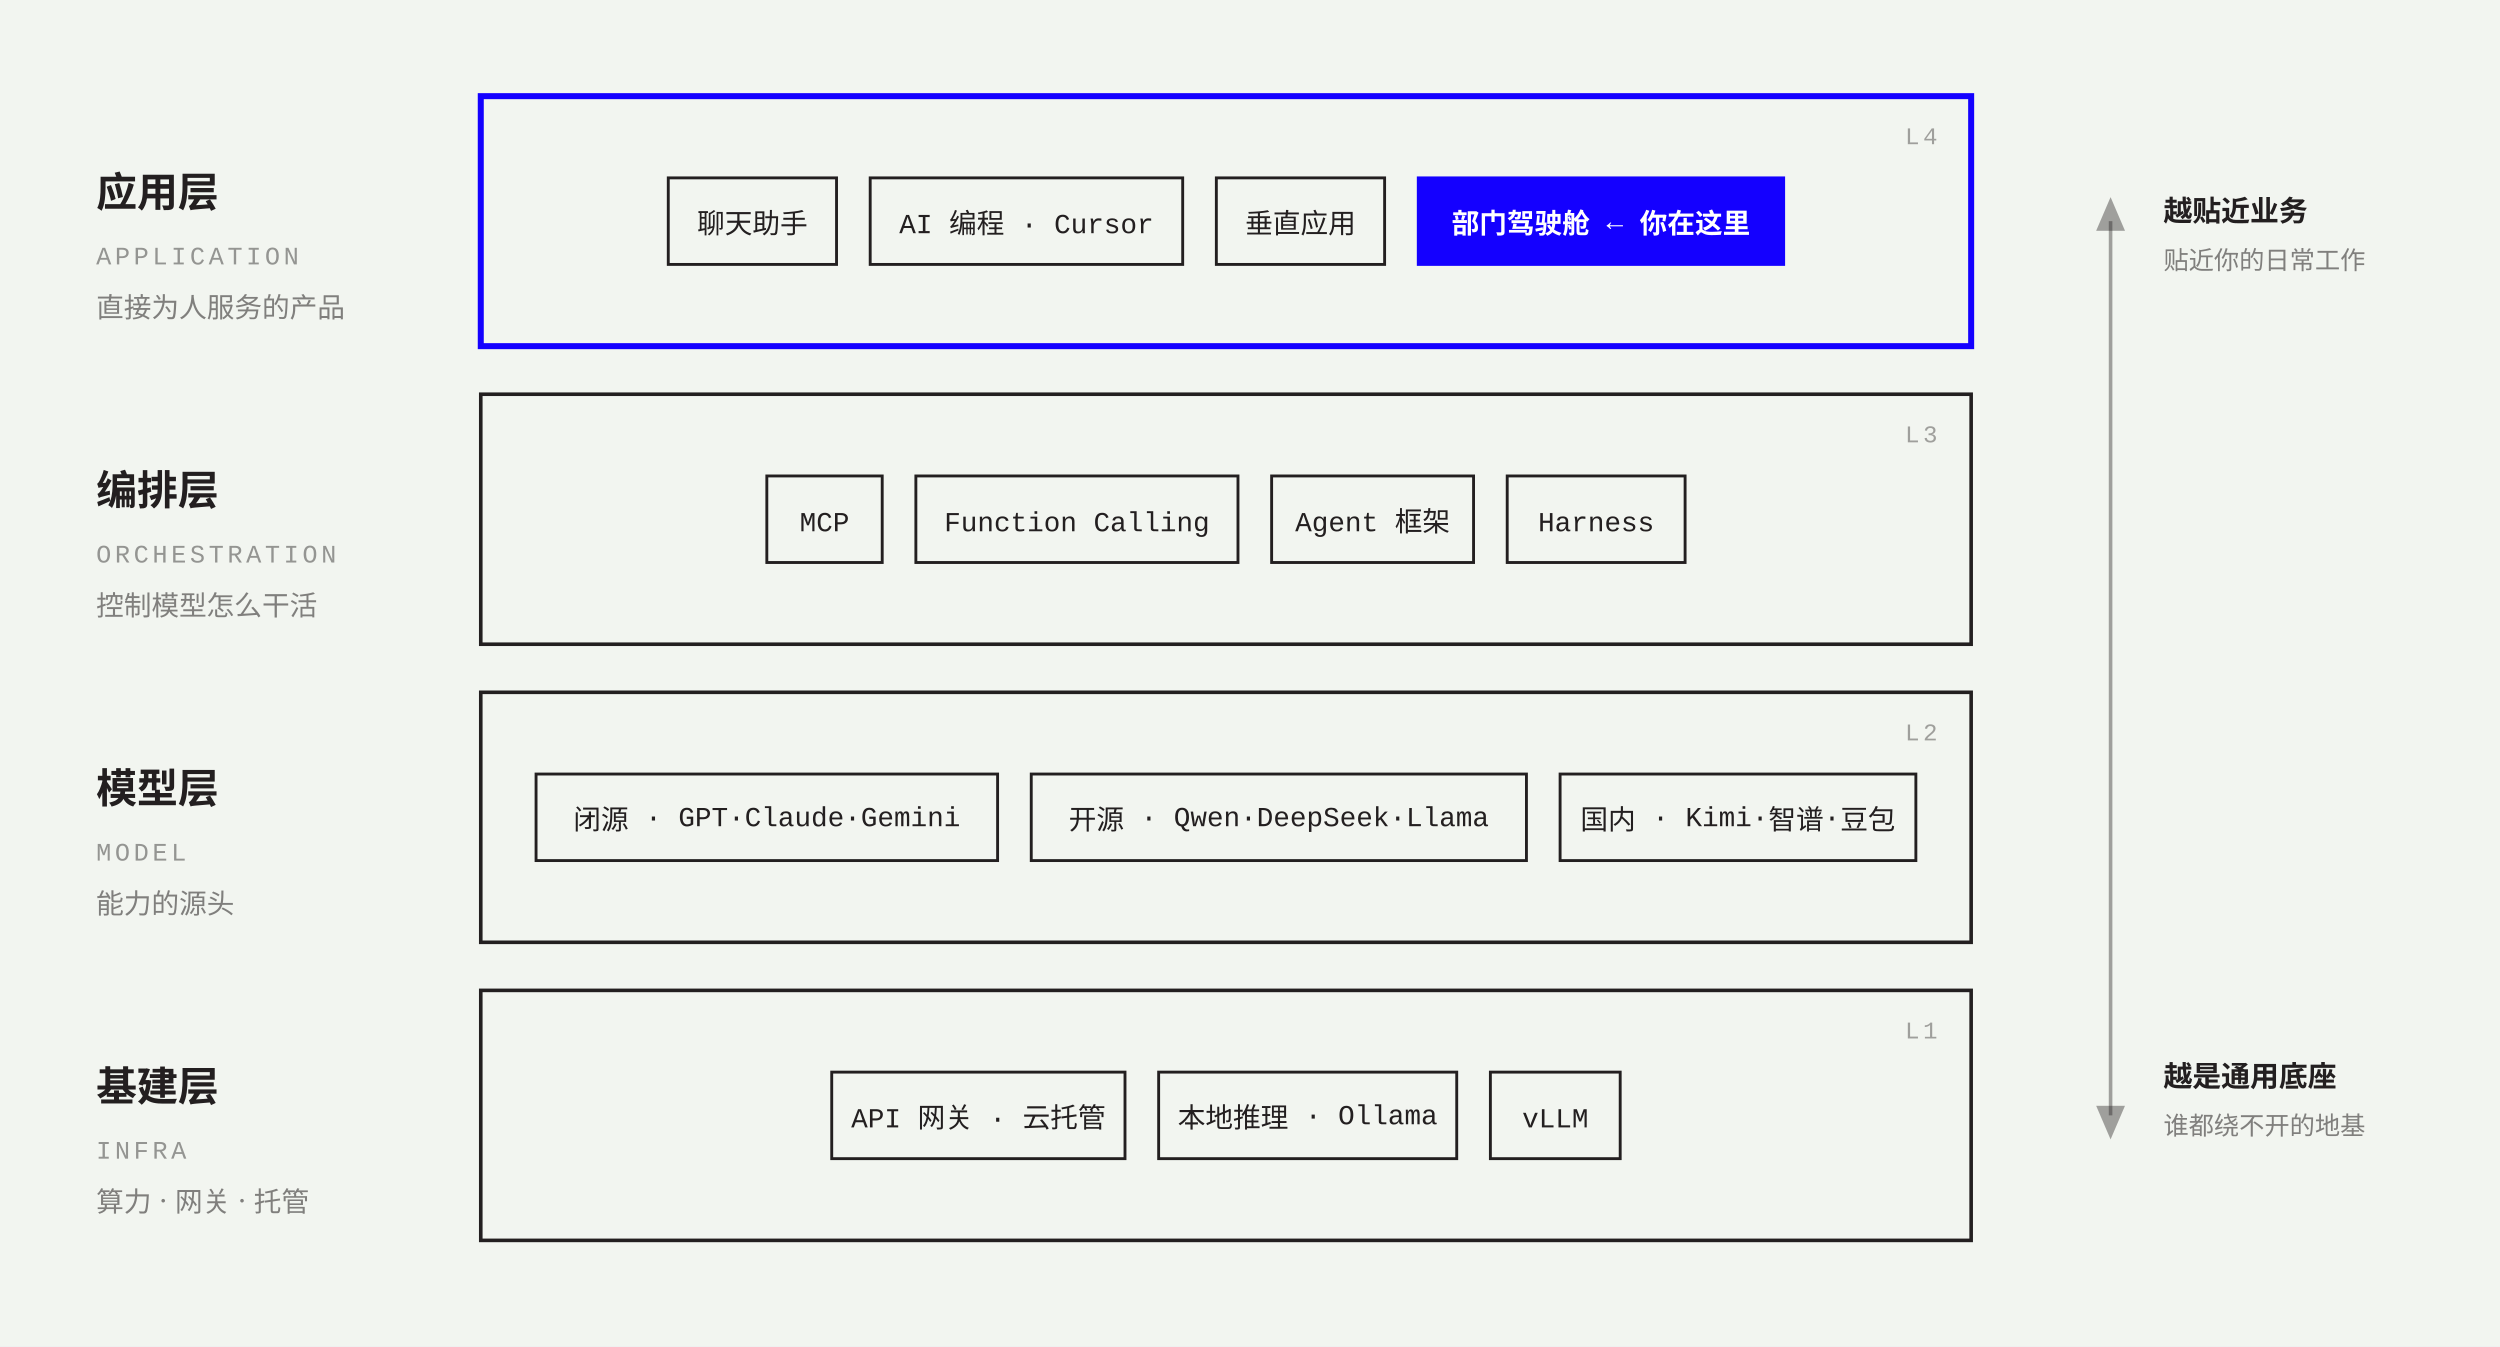
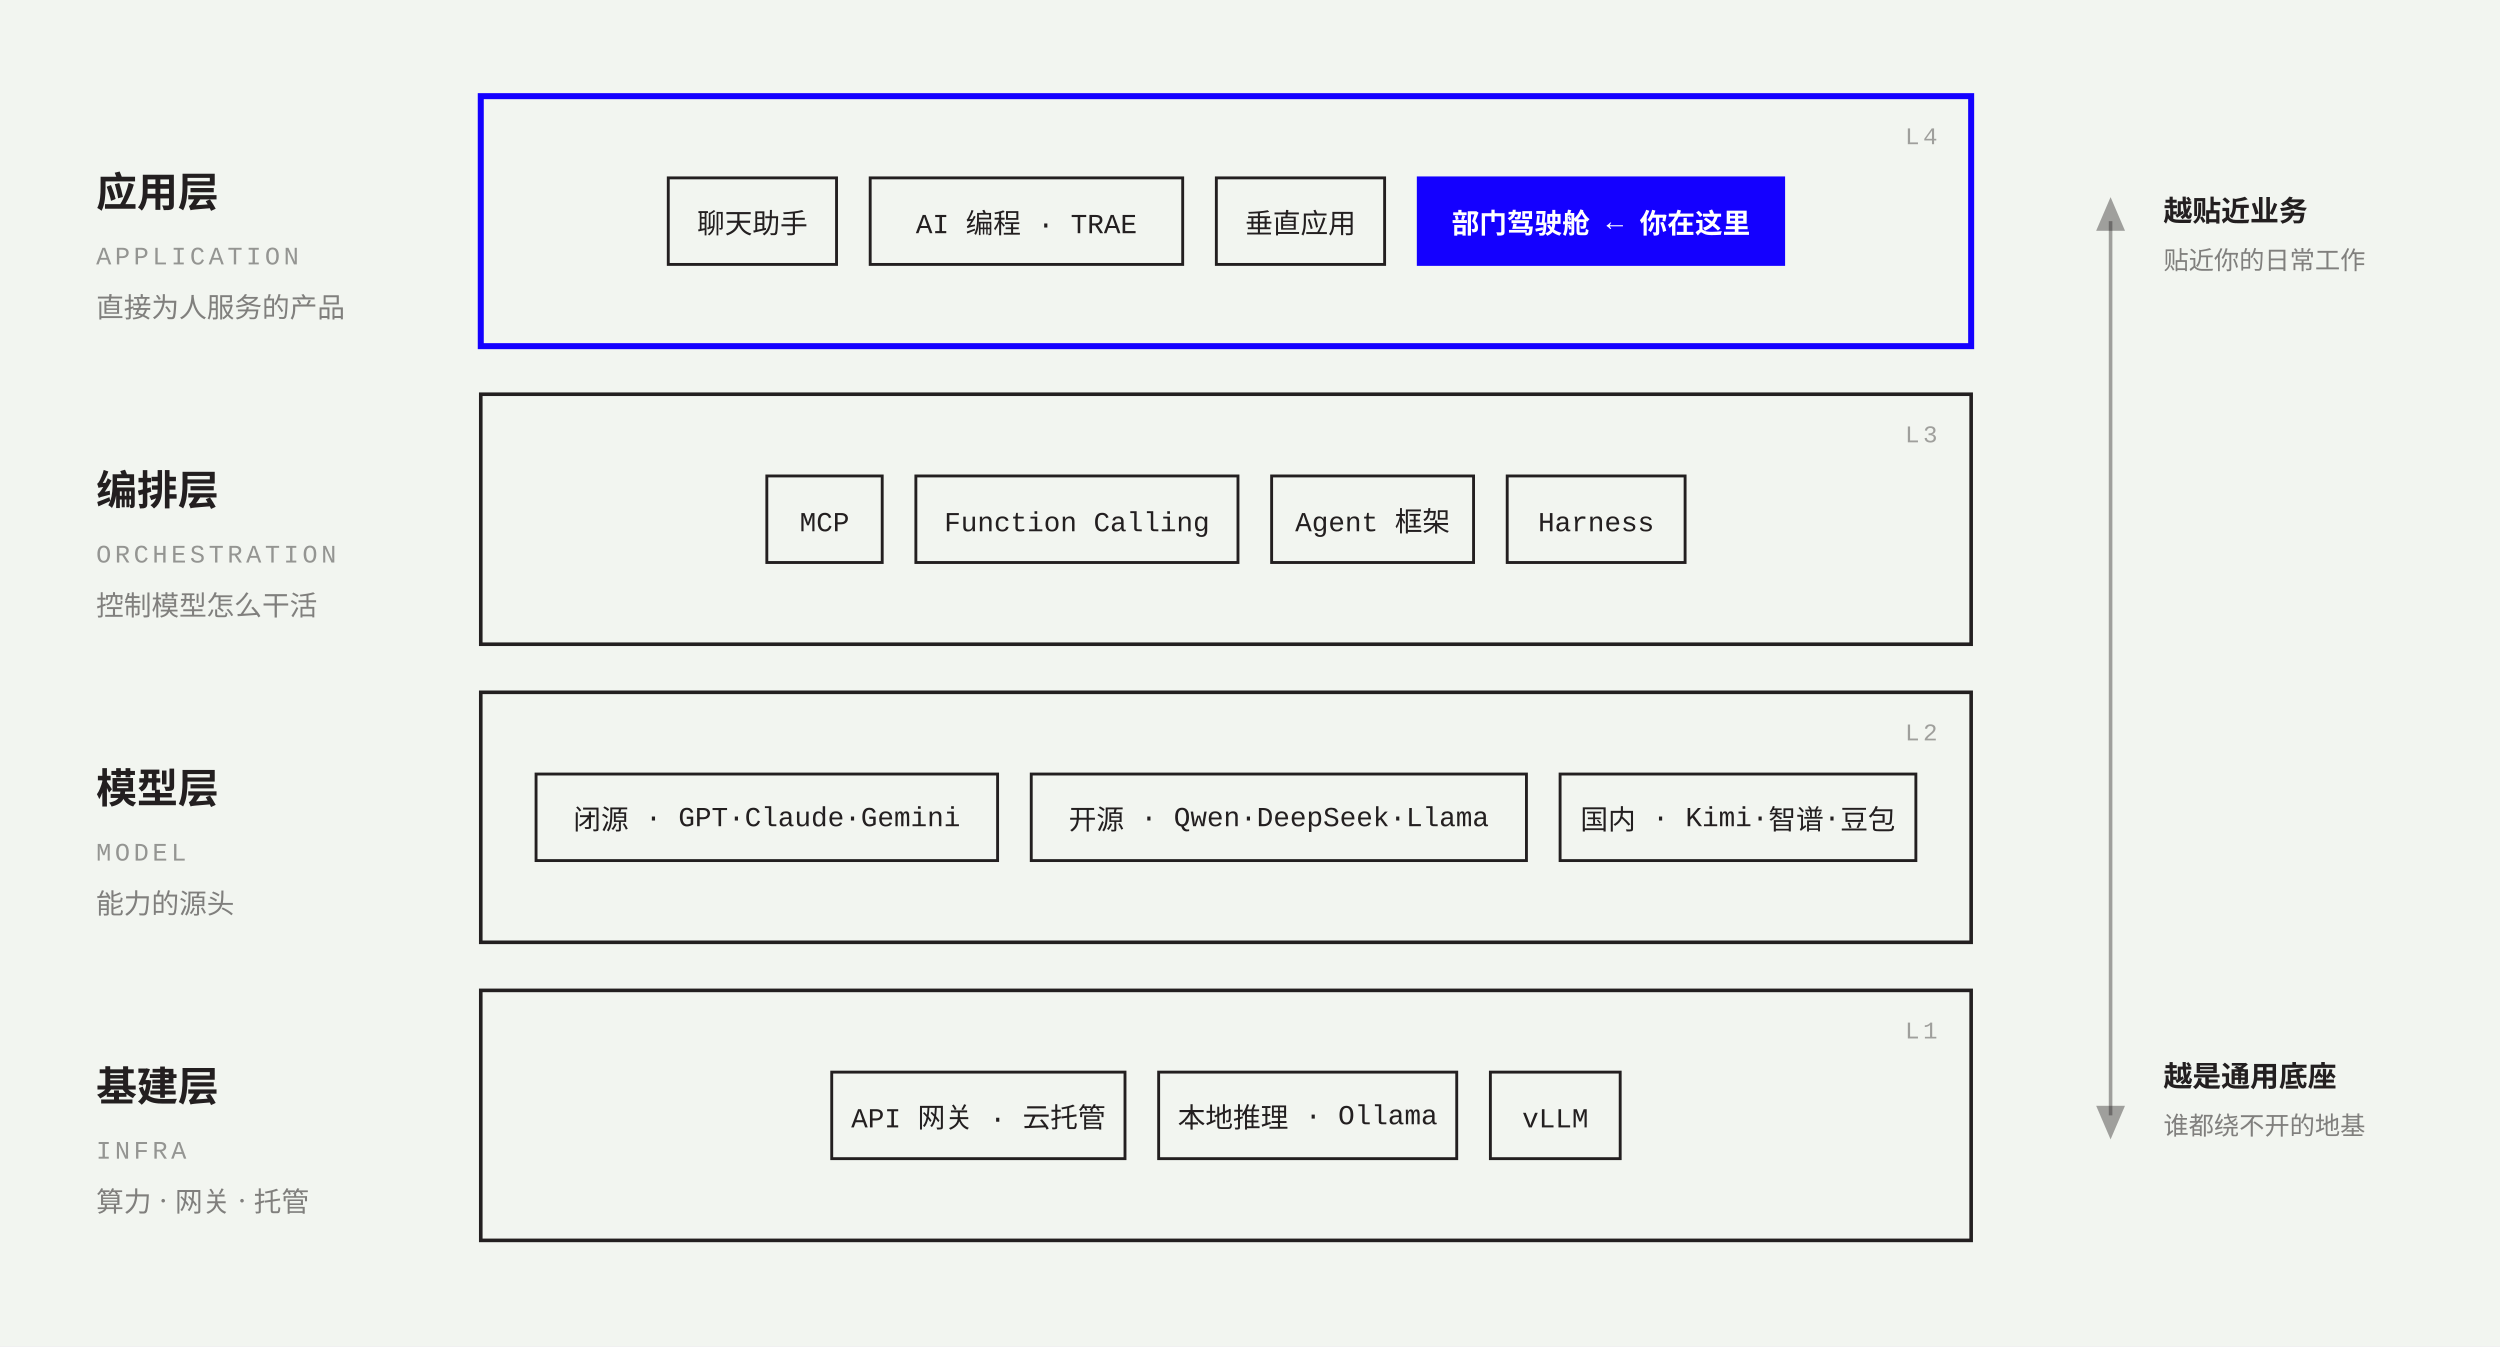
<svg xmlns="http://www.w3.org/2000/svg" viewBox="0 0 1040 560" font-family="-apple-system,BlinkMacSystemFont,'PingFang SC','Hiragino Sans GB','Microsoft YaHei',sans-serif" role="img" aria-label="LLM 生态分层图">
  <rect width="1040" height="560" fill="#f2f5f0" />
  <g>
    <text x="40" y="86" font-size="17" font-weight="800" fill="#231f20">应用层</text>
    <text x="40" y="110" font-size="10.5" letter-spacing="1.5" fill="rgba(35,31,32,.45)" style="font-family:'SF Mono','JetBrains Mono',Menlo,Consolas,'Courier New',monospace">APPLICATION</text>
    <text x="40" y="132" font-size="11.5" fill="rgba(35,31,32,.55)">直接为人服务的产品</text>
    <text x="40" y="210" font-size="17" font-weight="800" fill="#231f20">编排层</text>
    <text x="40" y="234" font-size="10.5" letter-spacing="1.5" fill="rgba(35,31,32,.45)" style="font-family:'SF Mono','JetBrains Mono',Menlo,Consolas,'Courier New',monospace">ORCHESTRATION</text>
    <text x="40" y="256" font-size="11.5" fill="rgba(35,31,32,.55)">控制模型怎么干活</text>
    <text x="40" y="334" font-size="17" font-weight="800" fill="#231f20">模型层</text>
    <text x="40" y="358" font-size="10.5" letter-spacing="1.5" fill="rgba(35,31,32,.45)" style="font-family:'SF Mono','JetBrains Mono',Menlo,Consolas,'Courier New',monospace">MODEL</text>
    <text x="40" y="380" font-size="11.5" fill="rgba(35,31,32,.55)">能力的源头</text>
    <text x="40" y="458" font-size="17" font-weight="800" fill="#231f20">基建层</text>
    <text x="40" y="482" font-size="10.5" letter-spacing="1.5" fill="rgba(35,31,32,.45)" style="font-family:'SF Mono','JetBrains Mono',Menlo,Consolas,'Courier New',monospace">INFRA</text>
    <text x="40" y="504" font-size="11.5" fill="rgba(35,31,32,.55)">算力 · 网关 · 托管</text>
  </g>
  <rect x="200" y="40" width="620" height="104" fill="none" stroke="#1400ff" stroke-width="2.5" />
  <text x="806" y="60" text-anchor="end" font-size="10" letter-spacing="1.5" fill="rgba(35,31,32,.4)" style="font-family:'SF Mono','JetBrains Mono',Menlo,Consolas,'Courier New',monospace">L4</text>
  <g>
    <rect x="278" y="74" width="70" height="36" fill="#f2f5f0" stroke="#231f20" stroke-width="1.2" />
    <text x="313" y="97" text-anchor="middle" font-size="11.5" fill="#231f20" style="font-family:'SF Mono','JetBrains Mono',Menlo,Consolas,'Courier New',monospace">聊天助手</text>
    <rect x="362" y="74" width="130" height="36" fill="#f2f5f0" stroke="#231f20" stroke-width="1.2" />
-     <text x="427" y="97" text-anchor="middle" font-size="11.5" fill="#231f20" style="font-family:'SF Mono','JetBrains Mono',Menlo,Consolas,'Courier New',monospace">AI 编程 · Cursor</text>
+     <text x="427" y="97" text-anchor="middle" font-size="11.5" fill="#231f20" style="font-family:'SF Mono','JetBrains Mono',Menlo,Consolas,'Courier New',monospace">AI 编程 · TRAE</text>
    <rect x="506" y="74" width="70" height="36" fill="#f2f5f0" stroke="#231f20" stroke-width="1.2" />
    <text x="541" y="97" text-anchor="middle" font-size="11.5" fill="#231f20" style="font-family:'SF Mono','JetBrains Mono',Menlo,Consolas,'Courier New',monospace">垂直应用</text>
    <rect x="590" y="74" width="152" height="36" fill="#1400ff" stroke="#1400ff" stroke-width="1.2" />
    <text x="666" y="97" text-anchor="middle" font-size="11.5" font-weight="700" fill="#ffffff" style="font-family:'SF Mono','JetBrains Mono',Menlo,Consolas,'Courier New',monospace">部门驾驶舱 ← 你在这里</text>
  </g>
  <rect x="200" y="164" width="620" height="104" fill="none" stroke="#231f20" stroke-width="1.5" />
  <text x="806" y="184" text-anchor="end" font-size="10" letter-spacing="1.5" fill="rgba(35,31,32,.4)" style="font-family:'SF Mono','JetBrains Mono',Menlo,Consolas,'Courier New',monospace">L3</text>
  <g>
    <rect x="319" y="198" width="48" height="36" fill="#f2f5f0" stroke="#231f20" stroke-width="1.2" />
    <text x="343" y="221" text-anchor="middle" font-size="11.5" fill="#231f20" style="font-family:'SF Mono','JetBrains Mono',Menlo,Consolas,'Courier New',monospace">MCP</text>
    <rect x="381" y="198" width="134" height="36" fill="#f2f5f0" stroke="#231f20" stroke-width="1.2" />
    <text x="448" y="221" text-anchor="middle" font-size="11.5" fill="#231f20" style="font-family:'SF Mono','JetBrains Mono',Menlo,Consolas,'Courier New',monospace">Function Calling</text>
    <rect x="529" y="198" width="84" height="36" fill="#f2f5f0" stroke="#231f20" stroke-width="1.2" />
    <text x="571" y="221" text-anchor="middle" font-size="11.5" fill="#231f20" style="font-family:'SF Mono','JetBrains Mono',Menlo,Consolas,'Courier New',monospace">Agent 框架</text>
    <rect x="627" y="198" width="74" height="36" fill="#f2f5f0" stroke="#231f20" stroke-width="1.2" />
    <text x="664" y="221" text-anchor="middle" font-size="11.5" fill="#231f20" style="font-family:'SF Mono','JetBrains Mono',Menlo,Consolas,'Courier New',monospace">Harness</text>
  </g>
  <rect x="200" y="288" width="620" height="104" fill="none" stroke="#231f20" stroke-width="1.5" />
  <text x="806" y="308" text-anchor="end" font-size="10" letter-spacing="1.5" fill="rgba(35,31,32,.4)" style="font-family:'SF Mono','JetBrains Mono',Menlo,Consolas,'Courier New',monospace">L2</text>
  <g>
    <rect x="223" y="322" width="192" height="36" fill="#f2f5f0" stroke="#231f20" stroke-width="1.2" />
    <text x="319" y="345" text-anchor="middle" font-size="11.5" fill="#231f20" style="font-family:'SF Mono','JetBrains Mono',Menlo,Consolas,'Courier New',monospace">闭源 · GPT·Claude·Gemini</text>
    <rect x="429" y="322" width="206" height="36" fill="#f2f5f0" stroke="#231f20" stroke-width="1.2" />
    <text x="532" y="345" text-anchor="middle" font-size="11.5" fill="#231f20" style="font-family:'SF Mono','JetBrains Mono',Menlo,Consolas,'Courier New',monospace">开源 · Qwen·DeepSeek·Llama</text>
    <rect x="649" y="322" width="148" height="36" fill="#f2f5f0" stroke="#231f20" stroke-width="1.2" />
    <text x="723" y="345" text-anchor="middle" font-size="11.5" fill="#231f20" style="font-family:'SF Mono','JetBrains Mono',Menlo,Consolas,'Courier New',monospace">国内 · Kimi·智谱·豆包</text>
  </g>
  <rect x="200" y="412" width="620" height="104" fill="none" stroke="#231f20" stroke-width="1.5" />
  <text x="806" y="432" text-anchor="end" font-size="10" letter-spacing="1.5" fill="rgba(35,31,32,.4)" style="font-family:'SF Mono','JetBrains Mono',Menlo,Consolas,'Courier New',monospace">L1</text>
  <g>
    <rect x="346" y="446" width="122" height="36" fill="#f2f5f0" stroke="#231f20" stroke-width="1.2" />
    <text x="407" y="469" text-anchor="middle" font-size="11.5" fill="#231f20" style="font-family:'SF Mono','JetBrains Mono',Menlo,Consolas,'Courier New',monospace">API 网关 · 云托管</text>
    <rect x="482" y="446" width="124" height="36" fill="#f2f5f0" stroke="#231f20" stroke-width="1.2" />
    <text x="544" y="469" text-anchor="middle" font-size="11.5" fill="#231f20" style="font-family:'SF Mono','JetBrains Mono',Menlo,Consolas,'Courier New',monospace">本地推理 · Ollama</text>
    <rect x="620" y="446" width="54" height="36" fill="#f2f5f0" stroke="#231f20" stroke-width="1.2" />
    <text x="647" y="469" text-anchor="middle" font-size="11.5" fill="#231f20" style="font-family:'SF Mono','JetBrains Mono',Menlo,Consolas,'Courier New',monospace">vLLM</text>
  </g>
  <line x1="878" y1="92" x2="878" y2="464" stroke="rgba(35,31,32,.4)" stroke-width="1.5" />
  <path d="M878 82 L872 96 L884 96 Z" fill="rgba(35,31,32,.4)" />
  <path d="M878 474 L872 460 L884 460 Z" fill="rgba(35,31,32,.4)" />
  <text x="900" y="92" font-size="12" font-weight="700" fill="#231f20">越贴近业务</text>
  <text x="900" y="112" font-size="10.5" fill="rgba(35,31,32,.55)">贴近你的日常工作</text>
  <text x="900" y="452" font-size="12" font-weight="700" fill="#231f20">越是通用底座</text>
  <text x="900" y="472" font-size="10.5" fill="rgba(35,31,32,.55)">谁都绕不开的地基</text>
</svg>
